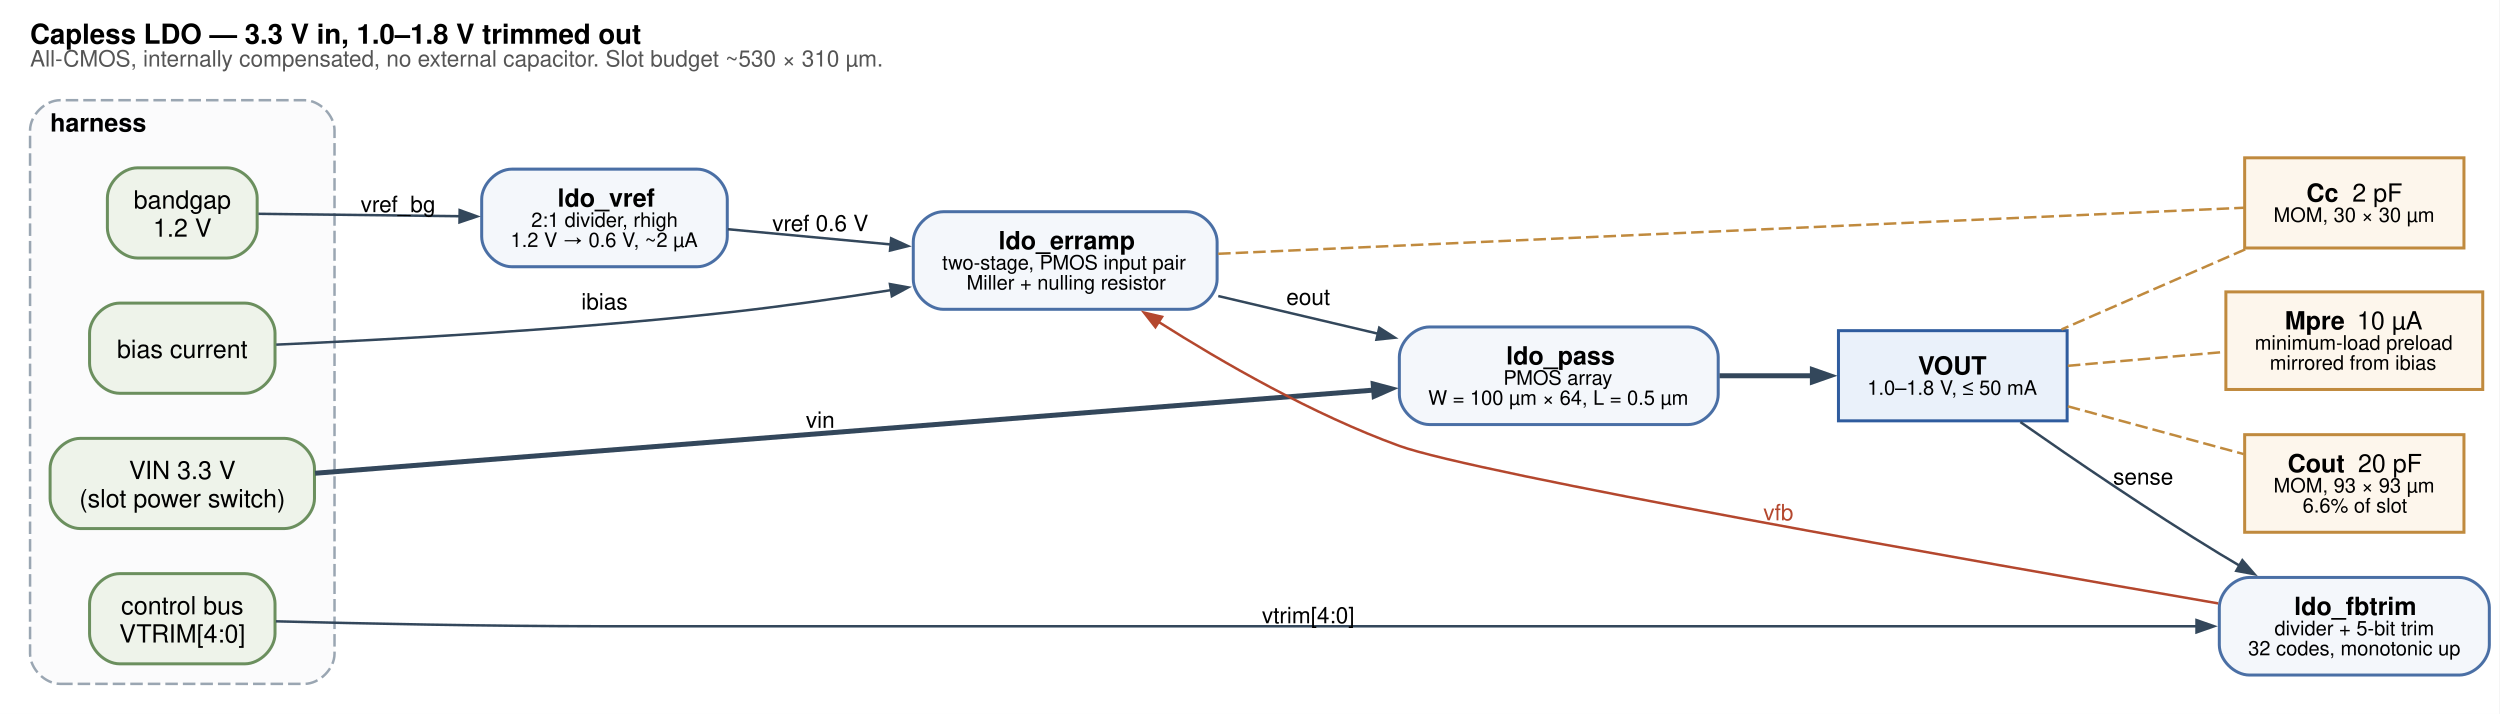
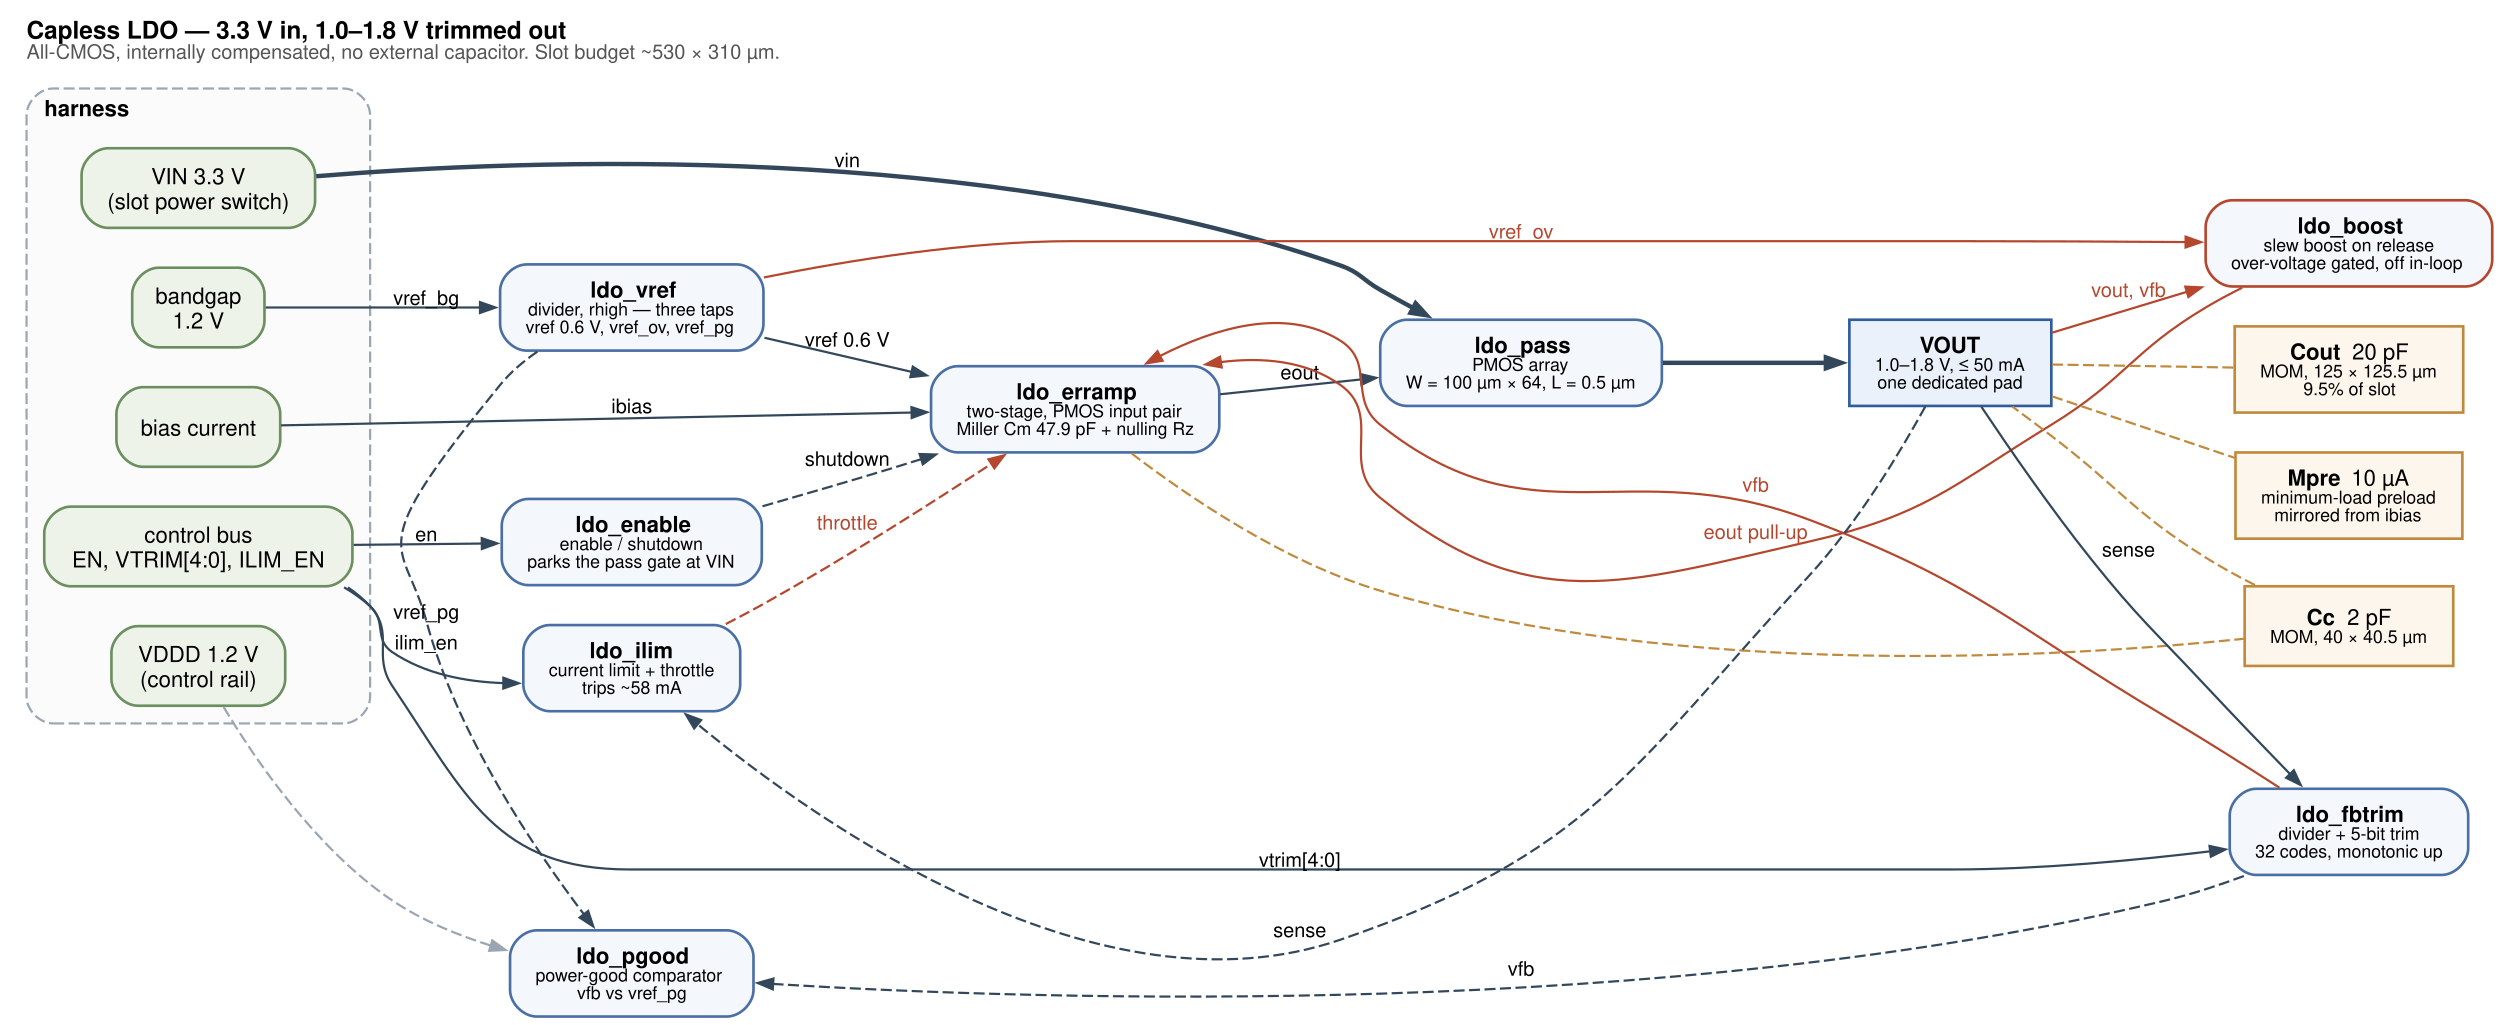
- <svg xmlns="http://www.w3.org/2000/svg" width="998pt" height="285pt" viewBox="0.00 0.00 998.00 285.00">
-   <g id="graph0" class="graph" transform="scale(1 1) rotate(0) translate(4 281)">
-     <polygon fill="white" stroke="none" points="-4,4 -4,-281 993.74,-281 993.74,4 -4,4" />
-     <text xml:space="preserve" text-anchor="start" x="8" y="-263.55" font-family="Helvetica,sans-Serif" font-weight="bold" font-size="11.00">Capless LDO — 3.3 V in, 1.0–1.8 V trimmed out</text>
-     <text xml:space="preserve" text-anchor="start" x="8" y="-254.45" font-family="Helvetica,sans-Serif" font-size="9.00" fill="#555555">All-CMOS, internally compensated, no external capacitor. Slot budget ~530 × 310 µm.</text>
+ <svg xmlns="http://www.w3.org/2000/svg" width="1130pt" height="463pt" viewBox="0.00 0.00 1130.00 463.00">
+   <g id="graph0" class="graph" transform="scale(1 1) rotate(0) translate(4 459.48)">
+     <polygon fill="white" stroke="none" points="-4,4 -4,-459.48 1126.49,-459.48 1126.49,4 -4,4" />
+     <text xml:space="preserve" text-anchor="start" x="8" y="-442.03" font-family="Helvetica,sans-Serif" font-weight="bold" font-size="11.00">Capless LDO — 3.3 V in, 1.0–1.8 V trimmed out</text>
+     <text xml:space="preserve" text-anchor="start" x="8" y="-432.93" font-family="Helvetica,sans-Serif" font-size="9.00" fill="#555555">All-CMOS, internally compensated, no external capacitor. Slot budget ~530 × 310 µm.</text>
    <g id="clust1" class="cluster">
-       <path fill="#fbfbfc" stroke="#9aa6b2" stroke-dasharray="5,2" d="M20,-8C20,-8 117.54,-8 117.54,-8 123.54,-8 129.54,-14 129.54,-20 129.54,-20 129.54,-229 129.54,-229 129.54,-235 123.54,-241 117.54,-241 117.54,-241 20,-241 20,-241 14,-241 8,-235 8,-229 8,-229 8,-20 8,-20 8,-14 14,-8 20,-8" />
-       <text xml:space="preserve" text-anchor="start" x="16" y="-228.5" font-family="Helvetica,sans-Serif" font-weight="bold" font-size="10.00">harness</text>
+       <path fill="#fbfbfc" stroke="#9aa6b2" stroke-dasharray="5,2" d="M20,-132.48C20,-132.48 151.29,-132.48 151.29,-132.48 157.29,-132.48 163.29,-138.48 163.29,-144.48 163.29,-144.48 163.29,-407.48 163.29,-407.48 163.29,-413.48 157.29,-419.48 151.29,-419.48 151.29,-419.48 20,-419.48 20,-419.48 14,-419.48 8,-413.48 8,-407.48 8,-407.48 8,-144.48 8,-144.48 8,-138.48 14,-132.48 20,-132.48" />
+       <text xml:space="preserve" text-anchor="start" x="16" y="-406.98" font-family="Helvetica,sans-Serif" font-weight="bold" font-size="10.00">harness</text>
    </g>
    <g id="node1" class="node">
-       <path fill="#eef3ea" stroke="#6b8f5e" stroke-width="1.2" d="M86.66,-214C86.66,-214 50.87,-214 50.87,-214 44.87,-214 38.87,-208 38.87,-202 38.87,-202 38.87,-190 38.87,-190 38.87,-184 44.87,-178 50.87,-178 50.87,-178 86.66,-178 86.66,-178 92.66,-178 98.66,-184 98.66,-190 98.66,-190 98.66,-202 98.66,-202 98.66,-208 92.66,-214 86.66,-214" />
-       <text xml:space="preserve" text-anchor="middle" x="68.77" y="-197.75" font-family="Helvetica,sans-Serif" font-size="10.00">bandgap</text>
-       <text xml:space="preserve" text-anchor="middle" x="68.77" y="-186.5" font-family="Helvetica,sans-Serif" font-size="10.00">1.2 V</text>
+       <path fill="#eef3ea" stroke="#6b8f5e" stroke-width="1.2" d="M103.54,-338.48C103.54,-338.48 67.75,-338.48 67.75,-338.48 61.75,-338.48 55.75,-332.48 55.75,-326.48 55.75,-326.48 55.75,-314.48 55.75,-314.48 55.75,-308.48 61.75,-302.48 67.75,-302.48 67.75,-302.48 103.54,-302.48 103.54,-302.48 109.54,-302.48 115.54,-308.48 115.54,-314.48 115.54,-314.48 115.54,-326.48 115.54,-326.48 115.54,-332.48 109.54,-338.48 103.54,-338.48" />
+       <text xml:space="preserve" text-anchor="middle" x="85.64" y="-322.23" font-family="Helvetica,sans-Serif" font-size="10.00">bandgap</text>
+       <text xml:space="preserve" text-anchor="middle" x="85.64" y="-310.98" font-family="Helvetica,sans-Serif" font-size="10.00">1.2 V</text>
+     </g>
+     <g id="node6" class="node">
+       <path fill="#f4f7fb" stroke="#4a6fa5" stroke-width="1.2" d="M329.08,-339.96C329.08,-339.96 234.04,-339.96 234.04,-339.96 228.04,-339.96 222.04,-333.96 222.04,-327.96 222.04,-327.96 222.04,-313 222.04,-313 222.04,-307 228.04,-301 234.04,-301 234.04,-301 329.08,-301 329.08,-301 335.08,-301 341.08,-307 341.08,-313 341.08,-313 341.08,-327.96 341.08,-327.96 341.08,-333.96 335.08,-339.96 329.08,-339.96" />
+       <text xml:space="preserve" text-anchor="start" x="262.81" y="-324.98" font-family="Helvetica,sans-Serif" font-weight="bold" font-size="10.00">ldo_vref</text>
+       <text xml:space="preserve" text-anchor="start" x="234.69" y="-316.88" font-family="Helvetica,sans-Serif" font-size="8.00">divider, rhigh — three taps</text>
+       <text xml:space="preserve" text-anchor="start" x="233.56" y="-308.88" font-family="Helvetica,sans-Serif" font-size="8.00">vref 0.6 V, vref_ov, vref_pg</text>
+     </g>
+     <g id="edge1" class="edge">
+       <path fill="none" stroke="#33475b" d="M116.1,-320.48C141.78,-320.48 180.02,-320.48 213.17,-320.48" />
+       <polygon fill="#33475b" stroke="#33475b" points="212.96,-322.93 219.96,-320.48 212.96,-318.03 212.96,-322.93" />
+       <text xml:space="preserve" text-anchor="middle" x="188.67" y="-321.68" font-family="Helvetica,sans-Serif" font-size="9.00">vref_bg</text>
+     </g>
+     <g id="node2" class="node">
+       <path fill="#eef3ea" stroke="#6b8f5e" stroke-width="1.2" d="M110.66,-284.48C110.66,-284.48 60.62,-284.48 60.62,-284.48 54.62,-284.48 48.62,-278.48 48.62,-272.48 48.62,-272.48 48.62,-260.48 48.62,-260.48 48.62,-254.48 54.62,-248.48 60.62,-248.48 60.62,-248.48 110.66,-248.48 110.66,-248.48 116.66,-248.48 122.66,-254.48 122.66,-260.48 122.66,-260.48 122.66,-272.48 122.66,-272.48 122.66,-278.48 116.66,-284.48 110.66,-284.48" />
+       <text xml:space="preserve" text-anchor="middle" x="85.64" y="-262.61" font-family="Helvetica,sans-Serif" font-size="10.00">bias current</text>
+     </g>
+     <g id="node7" class="node">
+       <path fill="#f4f7fb" stroke="#4a6fa5" stroke-width="1.2" d="M535.12,-293.96C535.12,-293.96 428.83,-293.96 428.83,-293.96 422.83,-293.96 416.83,-287.96 416.83,-281.96 416.83,-281.96 416.83,-267 416.83,-267 416.83,-261 422.83,-255 428.83,-255 428.83,-255 535.12,-255 535.12,-255 541.12,-255 547.12,-261 547.12,-267 547.12,-267 547.12,-281.96 547.12,-281.96 547.12,-287.96 541.12,-293.96 535.12,-293.96" />
+       <text xml:space="preserve" text-anchor="start" x="455.35" y="-278.98" font-family="Helvetica,sans-Serif" font-weight="bold" font-size="10.00">ldo_erramp</text>
+       <text xml:space="preserve" text-anchor="start" x="432.85" y="-270.88" font-family="Helvetica,sans-Serif" font-size="8.00">two-stage, PMOS input pair</text>
+       <text xml:space="preserve" text-anchor="start" x="428.35" y="-262.88" font-family="Helvetica,sans-Serif" font-size="8.00">Miller Cm 47.9 pF + nulling Rz</text>
+     </g>
+     <g id="edge3" class="edge">
+       <path fill="none" stroke="#33475b" d="M123.04,-267.22C187.71,-268.53 323.8,-271.29 408.28,-273.01" />
+       <polygon fill="#33475b" stroke="#33475b" points="407.99,-275.45 415.04,-273.14 408.09,-270.55 407.99,-275.45" />
+       <text xml:space="preserve" text-anchor="middle" x="281.56" y="-272.74" font-family="Helvetica,sans-Serif" font-size="9.00">ibias</text>
+     </g>
+     <g id="node3" class="node">
+       <path fill="#eef3ea" stroke="#6b8f5e" stroke-width="1.2" d="M126.41,-392.48C126.41,-392.48 44.87,-392.48 44.87,-392.48 38.87,-392.48 32.87,-386.48 32.87,-380.48 32.87,-380.48 32.87,-368.48 32.87,-368.48 32.87,-362.48 38.87,-356.48 44.87,-356.48 44.87,-356.48 126.41,-356.48 126.41,-356.48 132.41,-356.48 138.41,-362.48 138.41,-368.48 138.41,-368.48 138.41,-380.48 138.41,-380.48 138.41,-386.48 132.41,-392.48 126.41,-392.48" />
+       <text xml:space="preserve" text-anchor="middle" x="85.64" y="-376.23" font-family="Helvetica,sans-Serif" font-size="10.00">VIN 3.3 V</text>
+       <text xml:space="preserve" text-anchor="middle" x="85.64" y="-364.98" font-family="Helvetica,sans-Serif" font-size="10.00">(slot power switch)</text>
+     </g>
+     <g id="node8" class="node">
+       <path fill="#f4f7fb" stroke="#4a6fa5" stroke-width="1.2" d="M735.16,-314.96C735.16,-314.96 631.87,-314.96 631.87,-314.96 625.87,-314.96 619.87,-308.96 619.87,-302.96 619.87,-302.96 619.87,-288 619.87,-288 619.87,-282 625.87,-276 631.87,-276 631.87,-276 735.16,-276 735.16,-276 741.16,-276 747.16,-282 747.16,-288 747.16,-288 747.16,-302.96 747.16,-302.96 747.16,-308.96 741.16,-314.96 735.16,-314.96" />
+       <text xml:space="preserve" text-anchor="start" x="662.52" y="-299.98" font-family="Helvetica,sans-Serif" font-weight="bold" font-size="10.00">ldo_pass</text>
+       <text xml:space="preserve" text-anchor="start" x="661.39" y="-291.88" font-family="Helvetica,sans-Serif" font-size="8.00">PMOS array</text>
+       <text xml:space="preserve" text-anchor="start" x="631.39" y="-283.88" font-family="Helvetica,sans-Serif" font-size="8.00">W = 100 µm × 64, L = 0.5 µm</text>
+     </g>
+     <g id="edge4" class="edge">
+       <path fill="none" stroke="#33475b" stroke-width="2" d="M138.9,-379.82C234.04,-387.64 440.6,-395.72 601.87,-339.48 610.72,-336.39 611.72,-333.11 619.87,-328.48 625.09,-325.52 630.59,-322.48 636.09,-319.51" />
+       <polygon fill="#33475b" stroke="#33475b" stroke-width="2" points="635.86,-322.41 640.87,-316.95 633.55,-318.09 635.86,-322.41" />
+       <text xml:space="preserve" text-anchor="middle" x="378.96" y="-383.91" font-family="Helvetica,sans-Serif" font-size="9.00">vin</text>
+     </g>
+     <g id="node4" class="node">
+       <path fill="#eef3ea" stroke="#6b8f5e" stroke-width="1.2" d="M143.29,-230.48C143.29,-230.48 28,-230.48 28,-230.48 22,-230.48 16,-224.48 16,-218.48 16,-218.48 16,-206.48 16,-206.48 16,-200.48 22,-194.48 28,-194.48 28,-194.48 143.29,-194.48 143.29,-194.48 149.29,-194.48 155.29,-200.48 155.29,-206.48 155.29,-206.48 155.29,-218.48 155.29,-218.48 155.29,-224.48 149.29,-230.48 143.29,-230.48" />
+       <text xml:space="preserve" text-anchor="middle" x="85.64" y="-214.23" font-family="Helvetica,sans-Serif" font-size="10.00">control bus</text>
+       <text xml:space="preserve" text-anchor="middle" x="85.64" y="-202.98" font-family="Helvetica,sans-Serif" font-size="10.00">EN, VTRIM[4:0], ILIM_EN</text>
+     </g>
+     <g id="node9" class="node">
+       <path fill="#f4f7fb" stroke="#4a6fa5" stroke-width="1.2" d="M1099.62,-102.96C1099.62,-102.96 1015.83,-102.96 1015.83,-102.96 1009.83,-102.96 1003.83,-96.96 1003.83,-90.96 1003.83,-90.96 1003.83,-76 1003.83,-76 1003.83,-70 1009.83,-64 1015.83,-64 1015.83,-64 1099.62,-64 1099.62,-64 1105.62,-64 1111.62,-70 1111.62,-76 1111.62,-76 1111.62,-90.96 1111.62,-90.96 1111.62,-96.96 1105.62,-102.96 1099.62,-102.96" />
+       <text xml:space="preserve" text-anchor="start" x="1033.72" y="-87.98" font-family="Helvetica,sans-Serif" font-weight="bold" font-size="10.00">ldo_fbtrim</text>
+       <text xml:space="preserve" text-anchor="start" x="1025.85" y="-79.88" font-family="Helvetica,sans-Serif" font-size="8.00">divider + 5-bit trim</text>
+       <text xml:space="preserve" text-anchor="start" x="1015.35" y="-71.88" font-family="Helvetica,sans-Serif" font-size="8.00">32 codes, monotonic up</text>
+     </g>
+     <g id="edge9" class="edge">
+       <path fill="none" stroke="#33475b" d="M153.27,-193.98C156.92,-191.49 160.3,-188.68 163.29,-185.48 174.63,-173.35 164.03,-163.26 173.29,-149.48 206.91,-99.44 220.28,-66.48 280.56,-66.48 280.56,-66.48 280.56,-66.48 878.56,-66.48 917.53,-66.48 961.09,-70.56 995.38,-74.73" />
+       <polygon fill="#33475b" stroke="#33475b" points="994.69,-77.11 1001.94,-75.54 995.3,-72.25 994.69,-77.11" />
+       <text xml:space="preserve" text-anchor="middle" x="583.5" y="-67.68" font-family="Helvetica,sans-Serif" font-size="9.00">vtrim[4:0]</text>
+     </g>
+     <g id="node11" class="node">
+       <path fill="#f4f7fb" stroke="#4a6fa5" stroke-width="1.2" d="M328.33,-233.96C328.33,-233.96 234.79,-233.96 234.79,-233.96 228.79,-233.96 222.79,-227.96 222.79,-221.96 222.79,-221.96 222.79,-207 222.79,-207 222.79,-201 228.79,-195 234.79,-195 234.79,-195 328.33,-195 328.33,-195 334.33,-195 340.33,-201 340.33,-207 340.33,-207 340.33,-221.96 340.33,-221.96 340.33,-227.96 334.33,-233.96 328.33,-233.96" />
+       <text xml:space="preserve" text-anchor="start" x="256.06" y="-218.98" font-family="Helvetica,sans-Serif" font-weight="bold" font-size="10.00">ldo_enable</text>
+       <text xml:space="preserve" text-anchor="start" x="248.94" y="-210.88" font-family="Helvetica,sans-Serif" font-size="8.00">enable / shutdown</text>
+       <text xml:space="preserve" text-anchor="start" x="234.31" y="-202.88" font-family="Helvetica,sans-Serif" font-size="8.00">parks the pass gate at VIN</text>
+     </g>
+     <g id="edge10" class="edge">
+       <path fill="none" stroke="#33475b" d="M155.83,-213.19C174.7,-213.39 195.09,-213.6 213.82,-213.79" />
+       <polygon fill="#33475b" stroke="#33475b" points="213.75,-216.24 220.78,-213.86 213.81,-211.34 213.75,-216.24" />
+       <text xml:space="preserve" text-anchor="middle" x="188.67" y="-214.86" font-family="Helvetica,sans-Serif" font-size="9.00">en</text>
+     </g>
+     <g id="node13" class="node">
+       <path fill="#f4f7fb" stroke="#4a6fa5" stroke-width="1.2" d="M318.58,-176.96C318.58,-176.96 244.54,-176.96 244.54,-176.96 238.54,-176.96 232.54,-170.96 232.54,-164.96 232.54,-164.96 232.54,-150 232.54,-150 232.54,-144 238.54,-138 244.54,-138 244.54,-138 318.58,-138 318.58,-138 324.58,-138 330.58,-144 330.58,-150 330.58,-150 330.58,-164.96 330.58,-164.96 330.58,-170.96 324.58,-176.96 318.58,-176.96" />
+       <text xml:space="preserve" text-anchor="start" x="262.44" y="-161.98" font-family="Helvetica,sans-Serif" font-weight="bold" font-size="10.00">ldo_ilim</text>
+       <text xml:space="preserve" text-anchor="start" x="244.06" y="-153.88" font-family="Helvetica,sans-Serif" font-size="8.00">current limit + throttle</text>
+       <text xml:space="preserve" text-anchor="start" x="259.06" y="-145.88" font-family="Helvetica,sans-Serif" font-size="8.00">trips ~58 mA</text>
+     </g>
+     <g id="edge11" class="edge">
+       <path fill="none" stroke="#33475b" d="M151.53,-194C155.74,-191.51 159.72,-188.68 163.29,-185.48 170.92,-178.65 164.81,-170.46 173.29,-164.73 187.84,-154.89 206.19,-151.31 223.57,-150.71" />
+       <polygon fill="#33475b" stroke="#33475b" points="223.52,-153.16 230.5,-150.65 223.48,-148.26 223.52,-153.16" />
+       <text xml:space="preserve" text-anchor="middle" x="188.67" y="-165.93" font-family="Helvetica,sans-Serif" font-size="9.00">ilim_en</text>
    </g>
    <g id="node5" class="node">
-       <path fill="#f4f7fb" stroke="#4a6fa5" stroke-width="1.2" d="M274.33,-213.48C274.33,-213.48 200.29,-213.48 200.29,-213.48 194.29,-213.48 188.29,-207.48 188.29,-201.48 188.29,-201.48 188.29,-186.52 188.29,-186.52 188.29,-180.52 194.29,-174.52 200.29,-174.52 200.29,-174.52 274.33,-174.52 274.33,-174.52 280.33,-174.52 286.33,-180.52 286.33,-186.52 286.33,-186.52 286.33,-201.48 286.33,-201.48 286.33,-207.48 280.33,-213.48 274.33,-213.48" />
-       <text xml:space="preserve" text-anchor="start" x="218.56" y="-198.5" font-family="Helvetica,sans-Serif" font-weight="bold" font-size="10.00">ldo_vref</text>
-       <text xml:space="preserve" text-anchor="start" x="208.06" y="-190.4" font-family="Helvetica,sans-Serif" font-size="8.00">2:1 divider, rhigh</text>
-       <text xml:space="preserve" text-anchor="start" x="199.81" y="-182.4" font-family="Helvetica,sans-Serif" font-size="8.00">1.2 V → 0.6 V, ~2 µA</text>
-     </g>
-     <g id="edge1" class="edge">
-       <path fill="none" stroke="#33475b" d="M99.16,-195.65C121.42,-195.38 152.67,-195 179.73,-194.68" />
-       <polygon fill="#33475b" stroke="#33475b" points="179.49,-197.13 186.46,-194.6 179.43,-192.23 179.49,-197.13" />
-       <text xml:space="preserve" text-anchor="middle" x="154.91" y="-196.32" font-family="Helvetica,sans-Serif" font-size="9.00">vref_bg</text>
-     </g>
-     <g id="node2" class="node">
-       <path fill="#eef3ea" stroke="#6b8f5e" stroke-width="1.2" d="M93.79,-160C93.79,-160 43.75,-160 43.75,-160 37.75,-160 31.75,-154 31.75,-148 31.75,-148 31.75,-136 31.75,-136 31.75,-130 37.75,-124 43.75,-124 43.75,-124 93.79,-124 93.79,-124 99.79,-124 105.79,-130 105.79,-136 105.79,-136 105.79,-148 105.79,-148 105.79,-154 99.79,-160 93.79,-160" />
-       <text xml:space="preserve" text-anchor="middle" x="68.77" y="-138.12" font-family="Helvetica,sans-Serif" font-size="10.00">bias current</text>
-     </g>
-     <g id="node6" class="node">
-       <path fill="#f4f7fb" stroke="#4a6fa5" stroke-width="1.2" d="M469.87,-196.48C469.87,-196.48 372.58,-196.48 372.58,-196.48 366.58,-196.48 360.58,-190.48 360.58,-184.48 360.58,-184.48 360.58,-169.52 360.58,-169.52 360.58,-163.52 366.58,-157.52 372.58,-157.52 372.58,-157.52 469.87,-157.52 469.87,-157.52 475.87,-157.52 481.87,-163.52 481.87,-169.52 481.87,-169.52 481.87,-184.48 481.87,-184.48 481.87,-190.48 475.87,-196.48 469.87,-196.48" />
-       <text xml:space="preserve" text-anchor="start" x="394.6" y="-181.5" font-family="Helvetica,sans-Serif" font-weight="bold" font-size="10.00">ldo_erramp</text>
-       <text xml:space="preserve" text-anchor="start" x="372.1" y="-173.4" font-family="Helvetica,sans-Serif" font-size="8.00">two-stage, PMOS input pair</text>
-       <text xml:space="preserve" text-anchor="start" x="381.85" y="-165.4" font-family="Helvetica,sans-Serif" font-size="8.00">Miller + nulling resistor</text>
-     </g>
-     <g id="edge3" class="edge">
-       <path fill="none" stroke="#33475b" d="M106.26,-143.42C149.37,-145.32 223.22,-149.3 286.33,-156.25 307.69,-158.6 330.86,-161.92 351.83,-165.21" />
-       <polygon fill="#33475b" stroke="#33475b" points="351.26,-167.6 358.56,-166.28 352.03,-162.76 351.26,-167.6" />
-       <text xml:space="preserve" text-anchor="middle" x="237.31" y="-157.45" font-family="Helvetica,sans-Serif" font-size="9.00">ibias</text>
-     </g>
-     <g id="node3" class="node">
-       <path fill="#eef3ea" stroke="#6b8f5e" stroke-width="1.2" d="M109.54,-106C109.54,-106 28,-106 28,-106 22,-106 16,-100 16,-94 16,-94 16,-82 16,-82 16,-76 22,-70 28,-70 28,-70 109.54,-70 109.54,-70 115.54,-70 121.54,-76 121.54,-82 121.54,-82 121.54,-94 121.54,-94 121.54,-100 115.54,-106 109.54,-106" />
-       <text xml:space="preserve" text-anchor="middle" x="68.77" y="-89.75" font-family="Helvetica,sans-Serif" font-size="10.00">VIN 3.3 V</text>
-       <text xml:space="preserve" text-anchor="middle" x="68.77" y="-78.5" font-family="Helvetica,sans-Serif" font-size="10.00">(slot power switch)</text>
-     </g>
-     <g id="node7" class="node">
-       <path fill="#f4f7fb" stroke="#4a6fa5" stroke-width="1.2" d="M669.91,-150.48C669.91,-150.48 566.62,-150.48 566.62,-150.48 560.62,-150.48 554.62,-144.48 554.62,-138.48 554.62,-138.48 554.62,-123.52 554.62,-123.52 554.62,-117.52 560.62,-111.52 566.62,-111.52 566.62,-111.52 669.91,-111.52 669.91,-111.52 675.91,-111.52 681.91,-117.52 681.91,-123.52 681.91,-123.52 681.91,-138.48 681.91,-138.48 681.91,-144.48 675.91,-150.48 669.91,-150.48" />
-       <text xml:space="preserve" text-anchor="start" x="597.26" y="-135.5" font-family="Helvetica,sans-Serif" font-weight="bold" font-size="10.00">ldo_pass</text>
-       <text xml:space="preserve" text-anchor="start" x="596.14" y="-127.4" font-family="Helvetica,sans-Serif" font-size="8.00">PMOS array</text>
-       <text xml:space="preserve" text-anchor="start" x="566.14" y="-119.4" font-family="Helvetica,sans-Serif" font-size="8.00">W = 100 µm × 64, L = 0.5 µm</text>
-     </g>
-     <g id="edge4" class="edge">
-       <path fill="none" stroke="#33475b" stroke-width="2" d="M121.77,-92.08C220.33,-99.83 434.46,-116.64 546.19,-125.42" />
-       <polygon fill="#33475b" stroke="#33475b" stroke-width="2" points="544.19,-127.72 551.36,-125.82 544.57,-122.83 544.19,-127.72" />
-       <text xml:space="preserve" text-anchor="middle" x="323.45" y="-110.2" font-family="Helvetica,sans-Serif" font-size="9.00">vin</text>
-     </g>
-     <g id="node4" class="node">
-       <path fill="#eef3ea" stroke="#6b8f5e" stroke-width="1.2" d="M93.79,-52C93.79,-52 43.75,-52 43.75,-52 37.75,-52 31.75,-46 31.75,-40 31.75,-40 31.75,-28 31.75,-28 31.75,-22 37.75,-16 43.75,-16 43.75,-16 93.79,-16 93.79,-16 99.79,-16 105.79,-22 105.79,-28 105.79,-28 105.79,-40 105.79,-40 105.79,-46 99.79,-52 93.79,-52" />
-       <text xml:space="preserve" text-anchor="middle" x="68.77" y="-35.75" font-family="Helvetica,sans-Serif" font-size="10.00">control bus</text>
-       <text xml:space="preserve" text-anchor="middle" x="68.77" y="-24.5" font-family="Helvetica,sans-Serif" font-size="10.00">VTRIM[4:0]</text>
-     </g>
-     <g id="node8" class="node">
-       <path fill="#f4f7fb" stroke="#4a6fa5" stroke-width="1.2" d="M977.74,-50.48C977.74,-50.48 893.95,-50.48 893.95,-50.48 887.95,-50.48 881.95,-44.48 881.95,-38.48 881.95,-38.48 881.95,-23.52 881.95,-23.52 881.95,-17.52 887.95,-11.52 893.95,-11.52 893.95,-11.52 977.74,-11.52 977.74,-11.52 983.74,-11.52 989.74,-17.52 989.74,-23.52 989.74,-23.52 989.74,-38.48 989.74,-38.48 989.74,-44.48 983.74,-50.48 977.74,-50.48" />
-       <text xml:space="preserve" text-anchor="start" x="911.84" y="-35.5" font-family="Helvetica,sans-Serif" font-weight="bold" font-size="10.00">ldo_fbtrim</text>
-       <text xml:space="preserve" text-anchor="start" x="903.97" y="-27.4" font-family="Helvetica,sans-Serif" font-size="8.00">divider + 5-bit trim</text>
-       <text xml:space="preserve" text-anchor="start" x="893.47" y="-19.4" font-family="Helvetica,sans-Serif" font-size="8.00">32 codes, monotonic up</text>
-     </g>
-     <g id="edge9" class="edge">
-       <path fill="none" stroke="#33475b" d="M106.15,-32.97C139.89,-32.1 191.49,-31 236.31,-31 236.31,-31 236.31,-31 776.55,-31 808.32,-31 843.67,-31 872.89,-31" />
-       <polygon fill="#33475b" stroke="#33475b" points="872.85,-33.45 879.85,-31 872.85,-28.55 872.85,-33.45" />
-       <text xml:space="preserve" text-anchor="middle" x="518.24" y="-32.2" font-family="Helvetica,sans-Serif" font-size="9.00">vtrim[4:0]</text>
+       <path fill="#eef3ea" stroke="#6b8f5e" stroke-width="1.2" d="M112.91,-176.48C112.91,-176.48 58.37,-176.48 58.37,-176.48 52.37,-176.48 46.37,-170.48 46.37,-164.48 46.37,-164.48 46.37,-152.48 46.37,-152.48 46.37,-146.48 52.37,-140.48 58.37,-140.48 58.37,-140.48 112.91,-140.48 112.91,-140.48 118.91,-140.48 124.91,-146.48 124.91,-152.48 124.91,-152.48 124.91,-164.48 124.91,-164.48 124.91,-170.48 118.91,-176.48 112.91,-176.48" />
+       <text xml:space="preserve" text-anchor="middle" x="85.64" y="-160.23" font-family="Helvetica,sans-Serif" font-size="10.00">VDDD 1.2 V</text>
+       <text xml:space="preserve" text-anchor="middle" x="85.64" y="-148.98" font-family="Helvetica,sans-Serif" font-size="10.00">(control rail)</text>
+     </g>
+     <g id="node12" class="node">
+       <path fill="#f4f7fb" stroke="#4a6fa5" stroke-width="1.2" d="M324.58,-38.96C324.58,-38.96 238.54,-38.96 238.54,-38.96 232.54,-38.96 226.54,-32.96 226.54,-26.96 226.54,-26.96 226.54,-12 226.54,-12 226.54,-6 232.54,0 238.54,0 238.54,0 324.58,0 324.58,0 330.58,0 336.58,-6 336.58,-12 336.58,-12 336.58,-26.96 336.58,-26.96 336.58,-32.96 330.58,-38.96 324.58,-38.96" />
+       <text xml:space="preserve" text-anchor="start" x="256.44" y="-23.98" font-family="Helvetica,sans-Serif" font-weight="bold" font-size="10.00">ldo_pgood</text>
+       <text xml:space="preserve" text-anchor="start" x="238.06" y="-15.88" font-family="Helvetica,sans-Serif" font-size="8.00">power-good comparator</text>
+       <text xml:space="preserve" text-anchor="start" x="256.81" y="-7.88" font-family="Helvetica,sans-Serif" font-size="8.00">vfb vs vref_pg</text>
+     </g>
+     <g id="edge12" class="edge">
+       <path fill="none" stroke="#9aa6b2" stroke-dasharray="5,2" d="M97.06,-139.92C111.28,-116.23 138.97,-75.56 173.29,-52.48 186.65,-43.5 202.55,-36.88 217.97,-32.03" />
+       <polygon fill="#9aa6b2" stroke="#9aa6b2" points="218.51,-34.42 224.52,-30.08 217.11,-29.73 218.51,-34.42" />
    </g>
    <g id="edge2" class="edge">
-       <path fill="none" stroke="#33475b" d="M286.58,-189.49C306.56,-187.62 330.08,-185.42 351.78,-183.4" />
-       <polygon fill="#33475b" stroke="#33475b" points="351.75,-185.86 358.49,-182.77 351.29,-180.98 351.75,-185.86" />
-       <text xml:space="preserve" text-anchor="middle" x="323.45" y="-188.72" font-family="Helvetica,sans-Serif" font-size="9.00">vref 0.6 V</text>
+       <path fill="none" stroke="#33475b" d="M341.55,-306.8C362.42,-301.97 386.14,-296.47 408.03,-291.39" />
+       <polygon fill="#33475b" stroke="#33475b" points="408.58,-293.78 414.84,-289.81 407.47,-289.01 408.58,-293.78" />
+       <text xml:space="preserve" text-anchor="middle" x="378.96" y="-302.8" font-family="Helvetica,sans-Serif" font-size="9.00">vref 0.6 V</text>
+     </g>
+     <g id="node10" class="node">
+       <path fill="#f4f7fb" stroke="#b4472e" stroke-width="1.2" d="M1110.49,-368.96C1110.49,-368.96 1004.95,-368.96 1004.95,-368.96 998.95,-368.96 992.95,-362.96 992.95,-356.96 992.95,-356.96 992.95,-342 992.95,-342 992.95,-336 998.95,-330 1004.95,-330 1004.95,-330 1110.49,-330 1110.49,-330 1116.49,-330 1122.49,-336 1122.49,-342 1122.49,-342 1122.49,-356.96 1122.49,-356.96 1122.49,-362.96 1116.49,-368.96 1110.49,-368.96" />
+       <text xml:space="preserve" text-anchor="start" x="1034.47" y="-353.98" font-family="Helvetica,sans-Serif" font-weight="bold" font-size="10.00">ldo_boost</text>
+       <text xml:space="preserve" text-anchor="start" x="1019.1" y="-345.88" font-family="Helvetica,sans-Serif" font-size="8.00">slew boost on release</text>
+       <text xml:space="preserve" text-anchor="start" x="1004.47" y="-337.88" font-family="Helvetica,sans-Serif" font-size="8.00">over-voltage gated, off in-loop</text>
+     </g>
+     <g id="edge13" class="edge">
+       <path fill="none" stroke="#b4472e" d="M341.25,-334.08C380.56,-342.01 433.59,-350.48 480.98,-350.48 480.98,-350.48 480.98,-350.48 878.56,-350.48 913.2,-350.48 951.63,-350.29 983.9,-350.07" />
+       <polygon fill="#b4472e" stroke="#b4472e" points="983.9,-352.52 990.88,-350.03 983.87,-347.62 983.9,-352.52" />
+       <text xml:space="preserve" text-anchor="middle" x="683.52" y="-351.68" font-family="Helvetica,sans-Serif" font-size="9.00" fill="#b4472e">vref_ov</text>
+     </g>
+     <g id="edge18" class="edge">
+       <path fill="none" stroke="#33475b" stroke-dasharray="5,2" d="M238.92,-300.56C232.65,-296.26 226.74,-291.24 222.04,-285.48 158.2,-207.28 178.36,-217.12 188.77,-178.6 202.58,-127.52 237.31,-75.99 260.14,-45.93" />
+       <polygon fill="#33475b" stroke="#33475b" points="261.85,-47.73 264.18,-40.69 257.97,-44.74 261.85,-47.73" />
+       <text xml:space="preserve" text-anchor="middle" x="188.67" y="-179.8" font-family="Helvetica,sans-Serif" font-size="9.00">vref_pg</text>
    </g>
    <g id="edge5" class="edge">
-       <path fill="none" stroke="#33475b" d="M482.33,-162.82C502.49,-158.07 525.16,-152.72 546.09,-147.79" />
-       <polygon fill="#33475b" stroke="#33475b" points="546.59,-150.19 552.84,-146.19 545.47,-145.42 546.59,-150.19" />
-       <text xml:space="preserve" text-anchor="middle" x="518.24" y="-159.32" font-family="Helvetica,sans-Serif" font-size="9.00">eout</text>
-     </g>
-     <g id="node9" class="node">
-       <polygon fill="#fdf6ec" stroke="#c08a3e" stroke-width="1.2" points="979.61,-218 892.07,-218 892.07,-182 979.61,-182 979.61,-218" />
-       <text xml:space="preserve" text-anchor="start" x="916.72" y="-200.5" font-family="Helvetica,sans-Serif" font-weight="bold" font-size="10.00">Cc</text>
-       <text xml:space="preserve" text-anchor="start" x="929.47" y="-200.5" font-family="Helvetica,sans-Serif" font-size="10.00">  2 pF</text>
-       <text xml:space="preserve" text-anchor="start" x="903.59" y="-192.4" font-family="Helvetica,sans-Serif" font-size="8.00">MOM, 30 × 30 µm</text>
-     </g>
-     <g id="edge12" class="edge">
-       <path fill="none" stroke="#c08a3e" stroke-dasharray="5,2" d="M482.28,-179.69C586.98,-184.39 800.45,-193.97 891.8,-198.07" />
-     </g>
-     <g id="node11" class="node">
-       <polygon fill="#eaf1fa" stroke="#2f5c9e" stroke-width="1.2" points="821.2,-149 729.91,-149 729.91,-113 821.2,-113 821.2,-149" />
-       <text xml:space="preserve" text-anchor="start" x="761.68" y="-131.5" font-family="Helvetica,sans-Serif" font-weight="bold" font-size="10.00">VOUT</text>
-       <text xml:space="preserve" text-anchor="start" x="741.43" y="-123.4" font-family="Helvetica,sans-Serif" font-size="8.00">1.0–1.8 V, ≤ 50 mA</text>
+       <path fill="none" stroke="#33475b" d="M547.48,-281.27C567.89,-283.42 590.55,-285.8 611.4,-288" />
+       <polygon fill="#33475b" stroke="#33475b" points="610.87,-290.4 618.08,-288.7 611.38,-285.53 610.87,-290.4" />
+       <text xml:space="preserve" text-anchor="middle" x="583.5" y="-288.06" font-family="Helvetica,sans-Serif" font-size="9.00">eout</text>
+     </g>
+     <g id="node14" class="node">
+       <polygon fill="#fdf6ec" stroke="#c08a3e" stroke-width="1.2" points="1104.87,-194.48 1010.58,-194.48 1010.58,-158.48 1104.87,-158.48 1104.87,-194.48" />
+       <text xml:space="preserve" text-anchor="start" x="1038.6" y="-176.98" font-family="Helvetica,sans-Serif" font-weight="bold" font-size="10.00">Cc</text>
+       <text xml:space="preserve" text-anchor="start" x="1051.35" y="-176.98" font-family="Helvetica,sans-Serif" font-size="10.00">  2 pF</text>
+       <text xml:space="preserve" text-anchor="start" x="1022.1" y="-168.88" font-family="Helvetica,sans-Serif" font-size="8.00">MOM, 40 × 40.5 µm</text>
+     </g>
+     <g id="edge23" class="edge">
+       <path fill="none" stroke="#c08a3e" stroke-dasharray="5,2" d="M507.39,-254.59C533.45,-234.68 576.84,-205.23 619.87,-192.48 757.03,-151.83 929.05,-162.37 1010.23,-170.75" />
+     </g>
+     <g id="node17" class="node">
+       <polygon fill="#eaf1fa" stroke="#2f5c9e" stroke-width="1.2" points="923.2,-314.96 831.91,-314.96 831.91,-276 923.2,-276 923.2,-314.96" />
+       <text xml:space="preserve" text-anchor="start" x="863.68" y="-299.98" font-family="Helvetica,sans-Serif" font-weight="bold" font-size="10.00">VOUT</text>
+       <text xml:space="preserve" text-anchor="start" x="843.43" y="-291.88" font-family="Helvetica,sans-Serif" font-size="8.00">1.0–1.8 V, ≤ 50 mA</text>
+       <text xml:space="preserve" text-anchor="start" x="844.56" y="-283.88" font-family="Helvetica,sans-Serif" font-size="8.00">one dedicated pad</text>
    </g>
    <g id="edge6" class="edge">
-       <path fill="none" stroke="#33475b" stroke-width="2" d="M682.43,-131C695.25,-131 708.63,-131 721.08,-131" />
-       <polygon fill="#33475b" stroke="#33475b" stroke-width="2" points="719.51,-133.45 726.51,-131 719.51,-128.55 719.51,-133.45" />
+       <path fill="none" stroke="#33475b" stroke-width="2" d="M747.66,-295.48C772,-295.48 799.55,-295.48 822.91,-295.48" />
+       <polygon fill="#33475b" stroke="#33475b" stroke-width="2" points="821.29,-297.93 828.29,-295.48 821.29,-293.03 821.29,-297.93" />
    </g>
    <g id="edge8" class="edge">
-       <path fill="none" stroke="#b4472e" d="M881.5,-40.12C784.17,-56.9 584.97,-91.98 554.62,-103 520.23,-115.49 484.17,-136.22 458.39,-152.57" />
-       <polygon fill="#b4472e" stroke="#b4472e" points="457.24,-150.39 452.67,-156.23 459.89,-154.52 457.24,-150.39" />
-       <text xml:space="preserve" text-anchor="middle" x="705.91" y="-73.27" font-family="Helvetica,sans-Serif" font-size="9.00" fill="#b4472e">vfb</text>
-     </g>
-     <g id="edge13" class="edge">
-       <path fill="none" stroke="#c08a3e" stroke-dasharray="5,2" d="M892.31,-181.46C869.58,-171.55 841.68,-159.39 818.97,-149.49" />
-     </g>
-     <g id="node10" class="node">
-       <polygon fill="#fdf6ec" stroke="#c08a3e" stroke-width="1.2" points="979.61,-107.48 892.07,-107.48 892.07,-68.52 979.61,-68.52 979.61,-107.48" />
-       <text xml:space="preserve" text-anchor="start" x="909.22" y="-92.5" font-family="Helvetica,sans-Serif" font-weight="bold" font-size="10.00">Cout</text>
-       <text xml:space="preserve" text-anchor="start" x="931.72" y="-92.5" font-family="Helvetica,sans-Serif" font-size="10.00">  20 pF</text>
-       <text xml:space="preserve" text-anchor="start" x="903.59" y="-84.4" font-family="Helvetica,sans-Serif" font-size="8.00">MOM, 93 × 93 µm</text>
-       <text xml:space="preserve" text-anchor="start" x="915.22" y="-76.4" font-family="Helvetica,sans-Serif" font-size="8.00">6.6% of slot</text>
+       <path fill="none" stroke="#b4472e" d="M1026.32,-103.44C1011.05,-113.31 992.17,-125.26 974.95,-135.48 904.63,-177.22 890.4,-195.56 813.91,-224.48 731.29,-255.72 688.93,-212.4 619.87,-267.48 605.26,-279.13 617.66,-295.49 601.87,-305.48 577.2,-321.09 544.93,-311.15 520.24,-298.52" />
+       <polygon fill="#b4472e" stroke="#b4472e" points="521.49,-296.41 514.17,-295.26 519.17,-300.73 521.49,-296.41" />
+       <text xml:space="preserve" text-anchor="middle" x="789.54" y="-237.22" font-family="Helvetica,sans-Serif" font-size="9.00" fill="#b4472e">vfb</text>
+     </g>
+     <g id="edge17" class="edge">
+       <path fill="none" stroke="#33475b" stroke-dasharray="5,2" d="M1010.23,-63.52C998.87,-59.3 986.61,-55.28 974.95,-52.48 748.16,1.89 467.94,-7.15 345.16,-14.75" />
+       <polygon fill="#33475b" stroke="#33475b" points="345.29,-12.28 338.46,-15.17 345.6,-17.17 345.29,-12.28" />
+       <text xml:space="preserve" text-anchor="middle" x="683.52" y="-18.45" font-family="Helvetica,sans-Serif" font-size="9.00">vfb</text>
+     </g>
+     <g id="edge15" class="edge">
+       <path fill="none" stroke="#b4472e" d="M1009.44,-329.42C1003.79,-326.6 998.17,-323.6 992.95,-320.48 959.52,-300.52 956.4,-287.82 923.2,-267.48 877.21,-239.3 866.49,-226.75 813.91,-214.73 729.41,-195.4 687.09,-179.75 619.87,-234.48 601.23,-249.66 621.49,-271.6 601.87,-285.48 586.32,-296.48 566.61,-298.17 547.73,-295.81" />
+       <polygon fill="#b4472e" stroke="#b4472e" points="548.21,-293.4 540.92,-294.75 547.46,-298.25 548.21,-293.4" />
+       <text xml:space="preserve" text-anchor="middle" x="789.54" y="-215.93" font-family="Helvetica,sans-Serif" font-size="9.00" fill="#b4472e">eout pull-up</text>
+     </g>
+     <g id="edge16" class="edge">
+       <path fill="none" stroke="#33475b" stroke-dasharray="5,2" d="M340.64,-230.64C359.27,-235.95 379.96,-241.96 398.83,-247.73 403.33,-249.11 407.97,-250.55 412.63,-252.02" />
+       <polygon fill="#33475b" stroke="#33475b" points="411.64,-254.27 419.05,-254.05 413.12,-249.6 411.64,-254.27" />
+       <text xml:space="preserve" text-anchor="middle" x="378.96" y="-248.93" font-family="Helvetica,sans-Serif" font-size="9.00">shutdown</text>
+     </g>
+     <g id="edge20" class="edge">
+       <path fill="none" stroke="#b4472e" stroke-dasharray="5,2" d="M324.07,-177.41C329.83,-180.36 335.64,-183.43 341.08,-186.48 376.97,-206.57 416.53,-231.75 444.4,-250.03" />
+       <polygon fill="#b4472e" stroke="#b4472e" points="442.76,-251.88 449.96,-253.69 445.46,-247.79 442.76,-251.88" />
+       <text xml:space="preserve" text-anchor="middle" x="378.96" y="-220.14" font-family="Helvetica,sans-Serif" font-size="9.00" fill="#b4472e">throttle</text>
+     </g>
+     <g id="edge24" class="edge">
+       <path fill="none" stroke="#c08a3e" stroke-dasharray="5,2" d="M1015.19,-195.06C1007.64,-198.89 999.94,-203.1 992.95,-207.48 959.5,-228.45 954.58,-238.52 923.2,-262.48 917.53,-266.81 911.41,-271.39 905.57,-275.72" />
+     </g>
+     <g id="node15" class="node">
+       <polygon fill="#fdf6ec" stroke="#c08a3e" stroke-width="1.2" points="1109.37,-311.96 1006.08,-311.96 1006.08,-273 1109.37,-273 1109.37,-311.96" />
+       <text xml:space="preserve" text-anchor="start" x="1031.1" y="-296.98" font-family="Helvetica,sans-Serif" font-weight="bold" font-size="10.00">Cout</text>
+       <text xml:space="preserve" text-anchor="start" x="1053.6" y="-296.98" font-family="Helvetica,sans-Serif" font-size="10.00">  20 pF</text>
+       <text xml:space="preserve" text-anchor="start" x="1017.6" y="-288.88" font-family="Helvetica,sans-Serif" font-size="8.00">MOM, 125 × 125.5 µm</text>
+       <text xml:space="preserve" text-anchor="start" x="1037.1" y="-280.88" font-family="Helvetica,sans-Serif" font-size="8.00">9.5% of slot</text>
+     </g>
+     <g id="node16" class="node">
+       <polygon fill="#fdf6ec" stroke="#c08a3e" stroke-width="1.2" points="1108.99,-254.96 1006.45,-254.96 1006.45,-216 1108.99,-216 1108.99,-254.96" />
+       <text xml:space="preserve" text-anchor="start" x="1029.97" y="-239.98" font-family="Helvetica,sans-Serif" font-weight="bold" font-size="10.00">Mpre</text>
+       <text xml:space="preserve" text-anchor="start" x="1053.22" y="-239.98" font-family="Helvetica,sans-Serif" font-size="10.00">  10 µA</text>
+       <text xml:space="preserve" text-anchor="start" x="1017.97" y="-231.88" font-family="Helvetica,sans-Serif" font-size="8.00">minimum-load preload</text>
+       <text xml:space="preserve" text-anchor="start" x="1023.97" y="-223.88" font-family="Helvetica,sans-Serif" font-size="8.00">mirrored from ibias</text>
    </g>
    <g id="edge7" class="edge">
-       <path fill="none" stroke="#33475b" d="M802.54,-112.52C823.61,-97.78 854.25,-76.87 881.95,-60 884.56,-58.41 887.27,-56.8 890.01,-55.2" />
-       <polygon fill="#33475b" stroke="#33475b" points="891.15,-57.37 896.01,-51.77 888.72,-53.12 891.15,-57.37" />
-       <text xml:space="preserve" text-anchor="middle" x="851.57" y="-87.58" font-family="Helvetica,sans-Serif" font-size="9.00">sense</text>
-     </g>
-     <g id="edge10" class="edge">
-       <path fill="none" stroke="#c08a3e" stroke-dasharray="5,2" d="M821.49,-118.79C843.52,-112.81 869.92,-105.64 891.71,-99.72" />
-     </g>
-     <g id="node12" class="node">
-       <polygon fill="#fdf6ec" stroke="#c08a3e" stroke-width="1.2" points="987.11,-164.48 884.57,-164.48 884.57,-125.52 987.11,-125.52 987.11,-164.48" />
-       <text xml:space="preserve" text-anchor="start" x="908.09" y="-149.5" font-family="Helvetica,sans-Serif" font-weight="bold" font-size="10.00">Mpre</text>
-       <text xml:space="preserve" text-anchor="start" x="931.34" y="-149.5" font-family="Helvetica,sans-Serif" font-size="10.00">  10 µA</text>
-       <text xml:space="preserve" text-anchor="start" x="896.09" y="-141.4" font-family="Helvetica,sans-Serif" font-size="8.00">minimum-load preload</text>
-       <text xml:space="preserve" text-anchor="start" x="902.09" y="-133.4" font-family="Helvetica,sans-Serif" font-size="8.00">mirrored from ibias</text>
-     </g>
-     <g id="edge11" class="edge">
-       <path fill="none" stroke="#c08a3e" stroke-dasharray="5,2" d="M821.49,-134.97C841.05,-136.7 864.06,-138.74 884.22,-140.52" />
+       <path fill="none" stroke="#33475b" d="M891.59,-275.6C903.82,-257.28 922.94,-229.56 941.2,-206.73 962.63,-179.95 969.53,-174.54 992.95,-149.48 1005.36,-136.2 1019.38,-121.64 1031.11,-109.59" />
+       <polygon fill="#33475b" stroke="#33475b" points="1032.82,-111.34 1035.95,-104.62 1029.31,-107.92 1032.82,-111.34" />
+       <text xml:space="preserve" text-anchor="middle" x="958.08" y="-207.93" font-family="Helvetica,sans-Serif" font-size="9.00">sense</text>
+     </g>
+     <g id="edge14" class="edge">
+       <path fill="none" stroke="#b4472e" d="M923.51,-309.11C941.99,-314.71 963.85,-321.33 984.46,-327.58" />
+       <polygon fill="#b4472e" stroke="#b4472e" points="983.74,-329.92 991.15,-329.61 985.16,-325.23 983.74,-329.92" />
+       <text xml:space="preserve" text-anchor="middle" x="958.08" y="-325.3" font-family="Helvetica,sans-Serif" font-size="9.00" fill="#b4472e">vout, vfb</text>
+     </g>
+     <g id="edge19" class="edge">
+       <path fill="none" stroke="#33475b" stroke-dasharray="5,2" d="M866.25,-275.75C855.03,-255.34 835.75,-223.2 813.91,-199.48 733.07,-111.69 714.76,-73.43 601.87,-34.73 493.36,2.47 366.82,-86.34 311.23,-132.19" />
+       <polygon fill="#33475b" stroke="#33475b" points="309.77,-130.22 305.97,-136.59 312.91,-133.98 309.77,-130.22" />
+       <text xml:space="preserve" text-anchor="middle" x="583.5" y="-35.93" font-family="Helvetica,sans-Serif" font-size="9.00">sense</text>
+     </g>
+     <g id="edge21" class="edge">
+       <path fill="none" stroke="#c08a3e" stroke-dasharray="5,2" d="M923.51,-294.72C948.56,-294.3 979.84,-293.77 1005.79,-293.34" />
+     </g>
+     <g id="edge22" class="edge">
+       <path fill="none" stroke="#c08a3e" stroke-dasharray="5,2" d="M923.51,-280.34C948.67,-271.87 980.1,-261.28 1006.11,-252.52" />
    </g>
  </g>
</svg>
